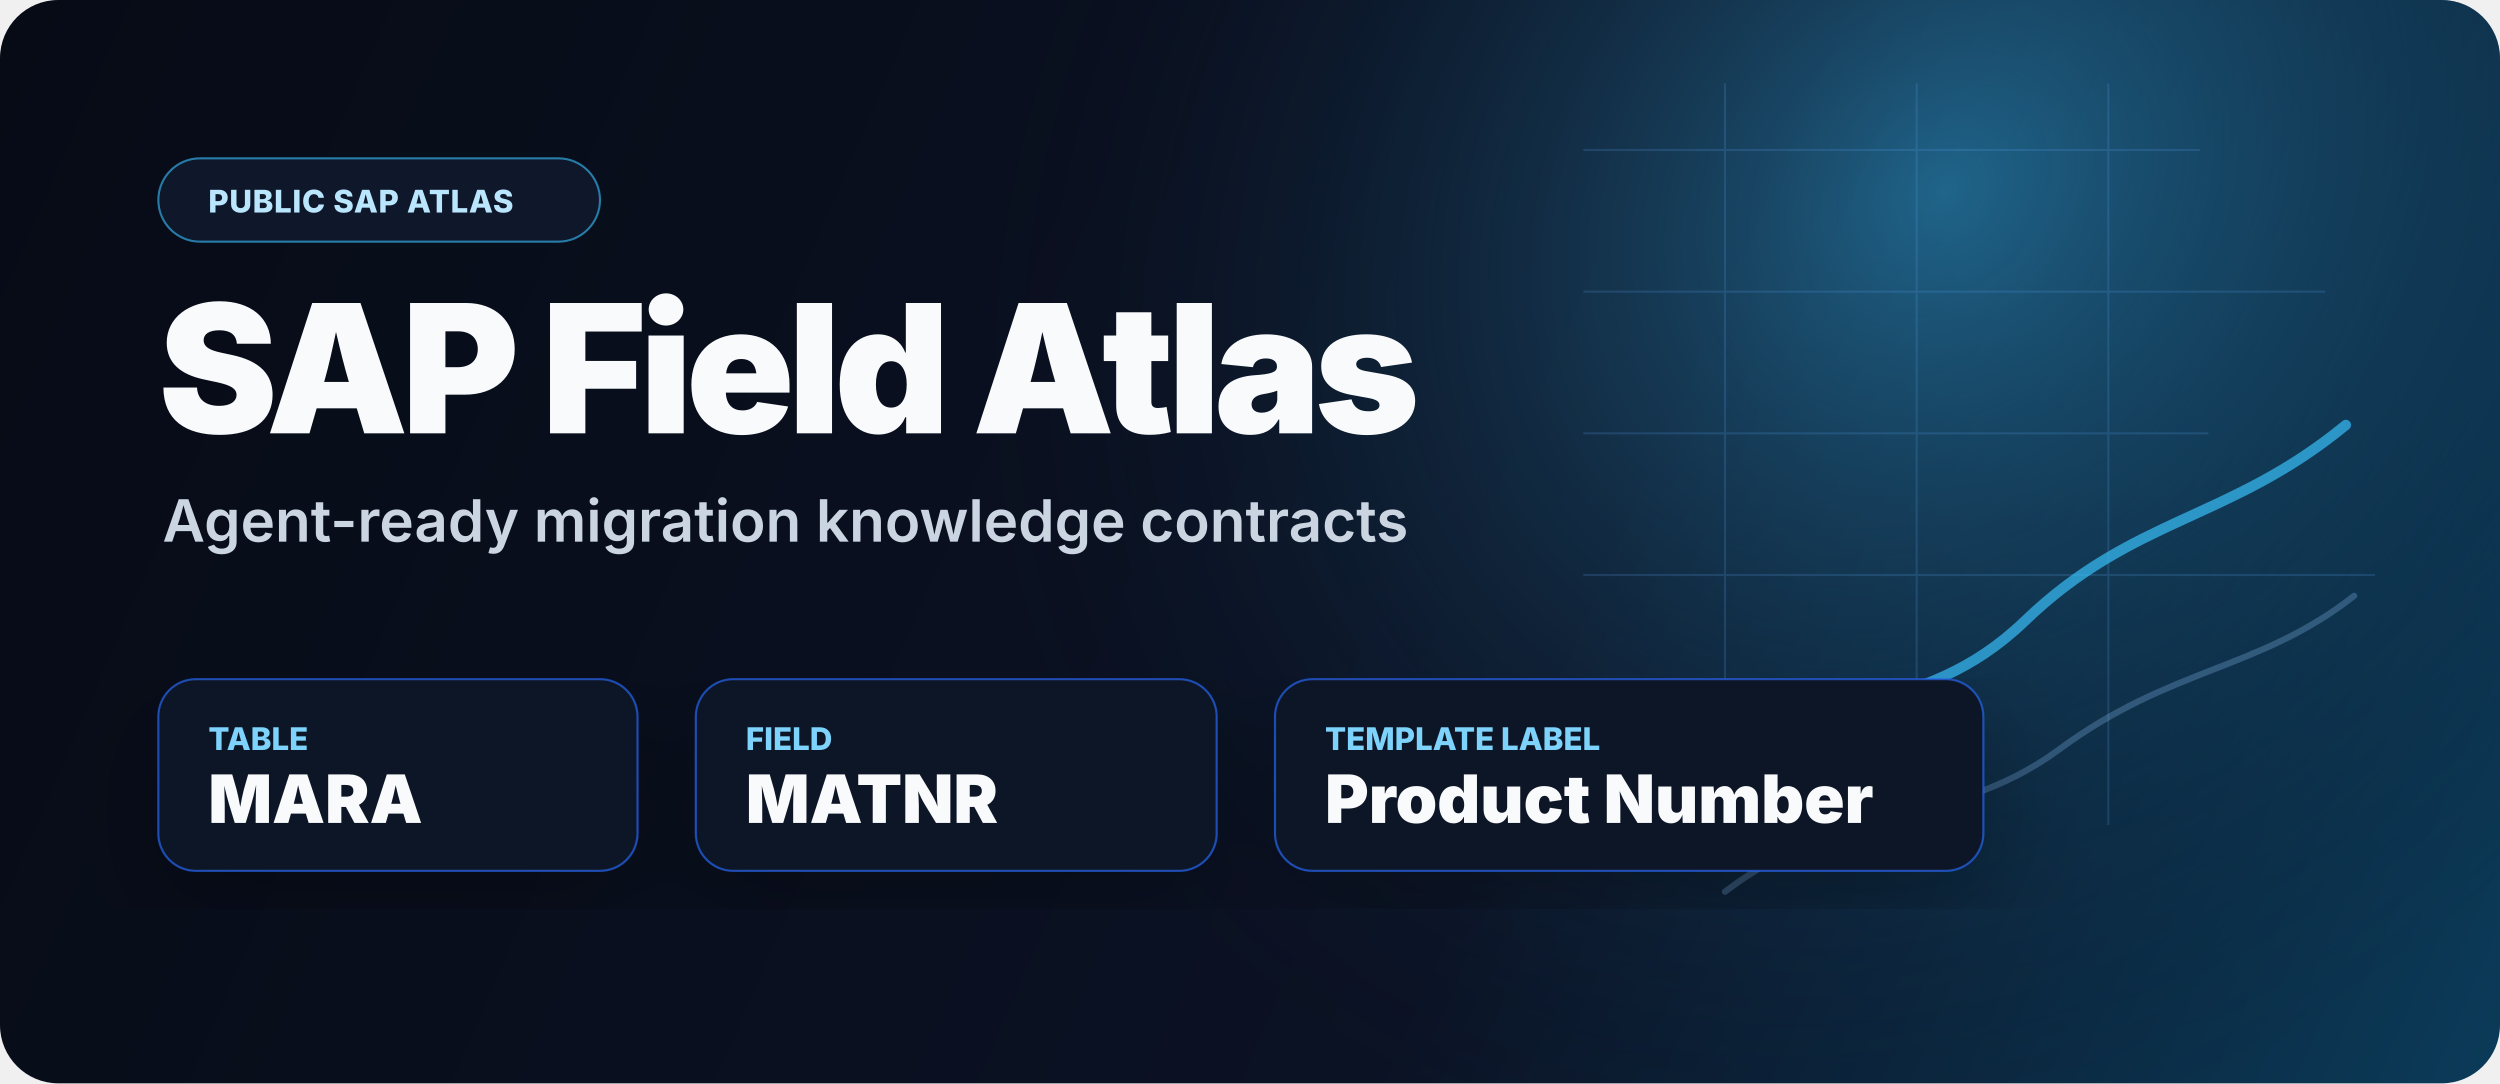
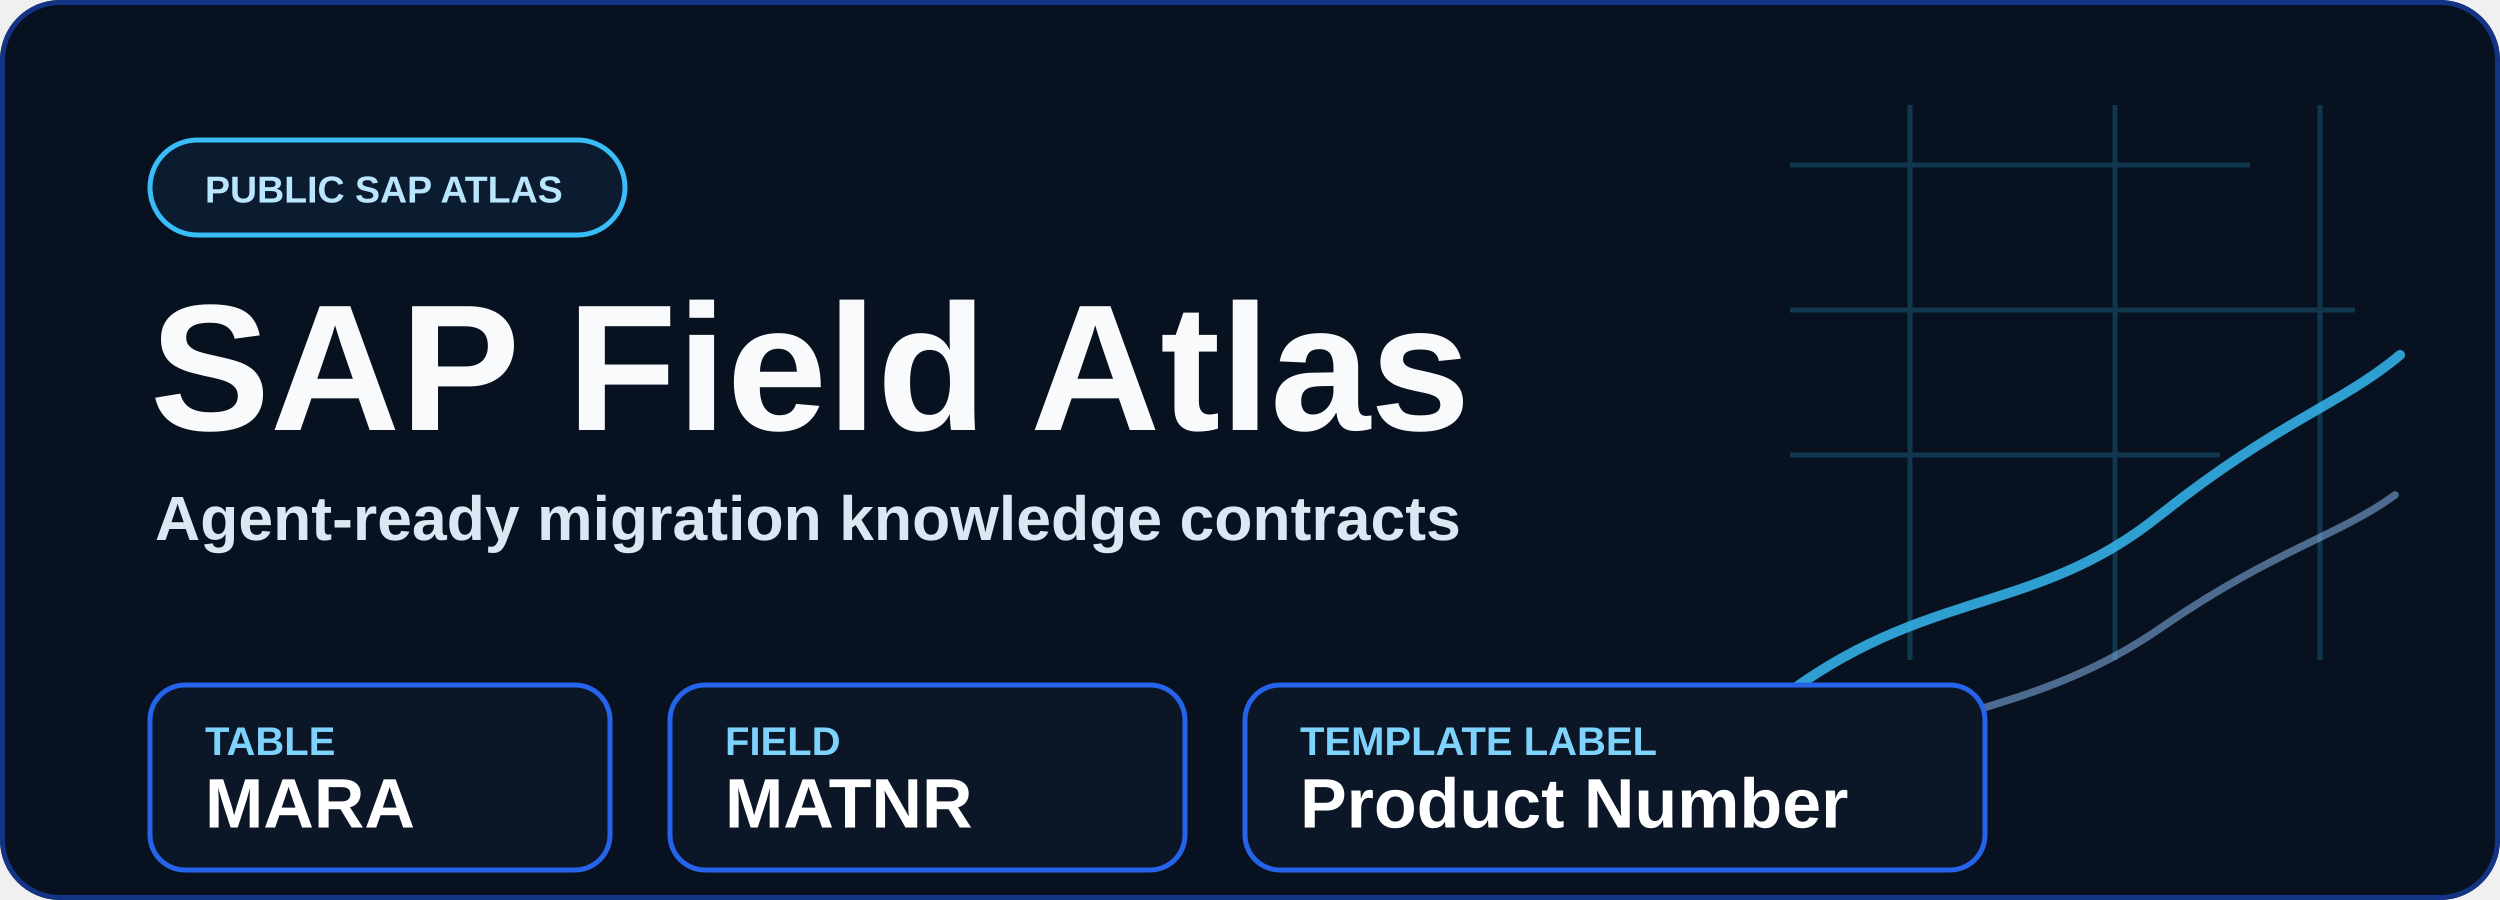
- <svg xmlns="http://www.w3.org/2000/svg" width="1200" height="520" viewBox="0 0 1200 520" fill="none" role="img" aria-labelledby="title desc">
-   <defs>
-     <linearGradient id="bg" x1="0" y1="0" x2="1200" y2="520" gradientUnits="userSpaceOnUse">
-       <stop offset="0" stop-color="#070B16" />
-       <stop offset="0.62" stop-color="#0B1224" />
-       <stop offset="1" stop-color="#0B3B59" />
-     </linearGradient>
-     <radialGradient id="glow" cx="0" cy="0" r="1" gradientUnits="userSpaceOnUse" gradientTransform="translate(930 92) rotate(132) scale(520 430)">
-       <stop stop-color="#38BDF8" stop-opacity="0.46" />
-       <stop offset="1" stop-color="#0B1020" stop-opacity="0" />
-     </radialGradient>
-     <filter id="softShadow" x="-20%" y="-20%" width="140%" height="140%">
-       <feDropShadow dx="0" dy="18" stdDeviation="24" flood-color="#000000" flood-opacity="0.28" />
-     </filter>
-   </defs>
-   <rect width="1200" height="520" rx="28" fill="url(#bg)" />
-   <rect width="1200" height="520" rx="28" fill="url(#glow)" />
-   <g opacity="0.18" stroke="#60A5FA" stroke-width="1">
-     <path d="M760 72h296M760 140h356M760 208h300M760 276h380" />
-     <path d="M828 40v356M920 40v356M1012 40v356" />
+ <svg xmlns="http://www.w3.org/2000/svg" width="1000" height="360" viewBox="0 0 1000 360" fill="none" role="img" aria-labelledby="title desc" text-rendering="geometricPrecision">
+   <rect width="1000" height="360" rx="24" fill="#07111F" />
+   <rect x="1" y="1" width="998" height="358" rx="23" stroke="#1D4ED8" stroke-width="2" opacity="0.55" />
+   <g opacity="0.22" stroke="#38BDF8" stroke-width="2">
+     <path d="M716 66h184" />
+     <path d="M716 124h226" />
+     <path d="M716 182h172" />
+     <path d="M764 42v222" />
+     <path d="M846 42v222" />
+     <path d="M928 42v222" />
  </g>
-   <g opacity="0.7" stroke-linecap="round">
-     <path d="M812 384C872 326 920 348 972 298C1024 248 1070 250 1126 204" stroke="#38BDF8" stroke-width="5" />
-     <path d="M828 428C886 384 936 398 988 360C1042 320 1084 322 1130 286" stroke="#93C5FD" stroke-width="3" opacity="0.38" />
-   </g>
-   <g transform="translate(76 76)">
-     <rect width="212" height="40" rx="20" fill="#0F172A" stroke="#38BDF8" stroke-opacity="0.62" />
-     <text x="24" y="26" fill="#BAE6FD" font-family="Inter,Segoe UI,Arial,sans-serif" font-size="15" font-weight="800" letter-spacing="0.3">PUBLIC SAP ATLAS</text>
-     <text x="0" y="132" fill="#F8FAFC" font-family="Inter,Segoe UI,Arial,sans-serif" font-size="86" font-weight="850" letter-spacing="-3.2">SAP Field Atlas</text>
-     <text x="2" y="184" fill="#CBD5E1" font-family="Inter,Segoe UI,Arial,sans-serif" font-size="28" font-weight="600">Agent-ready migration knowledge contracts</text>
-     <g transform="translate(0 250)" filter="url(#softShadow)">
-       <rect width="230" height="92" rx="18" fill="#101827" stroke="#2563EB" stroke-opacity="0.72" />
-       <text x="24" y="34" fill="#7DD3FC" font-family="Inter,Segoe UI,Arial,sans-serif" font-size="15" font-weight="800">TABLE</text>
-       <text x="24" y="69" fill="#F8FAFC" font-family="Inter,Segoe UI,Arial,sans-serif" font-size="32" font-weight="850">MARA</text>
-       <rect x="258" width="250" height="92" rx="18" fill="#101827" stroke="#2563EB" stroke-opacity="0.72" />
-       <text x="282" y="34" fill="#7DD3FC" font-family="Inter,Segoe UI,Arial,sans-serif" font-size="15" font-weight="800">FIELD</text>
-       <text x="282" y="69" fill="#F8FAFC" font-family="Inter,Segoe UI,Arial,sans-serif" font-size="32" font-weight="850">MATNR</text>
-       <rect x="536" width="340" height="92" rx="18" fill="#101827" stroke="#2563EB" stroke-opacity="0.72" />
-       <text x="560" y="34" fill="#7DD3FC" font-family="Inter,Segoe UI,Arial,sans-serif" font-size="15" font-weight="800">TEMPLATE LABEL</text>
-       <text x="560" y="69" fill="#F8FAFC" font-family="Inter,Segoe UI,Arial,sans-serif" font-size="32" font-weight="850">Product Number</text>
+   <path d="M704 286C766 234 812 248 864 206C912 168 936 162 960 142" stroke="#38BDF8" stroke-width="4" stroke-linecap="round" opacity="0.82" />
+   <path d="M712 316C766 282 812 288 866 250C910 220 936 214 958 198" stroke="#93C5FD" stroke-width="3" stroke-linecap="round" opacity="0.5" />
+   <g transform="translate(60 56)">
+     <rect width="190" height="38" rx="19" fill="#0B1B30" stroke="#38BDF8" stroke-width="2" />
+     <text x="22" y="25" fill="#BAE6FD" font-family="Arial, Helvetica, sans-serif" font-size="15" font-weight="800">PUBLIC SAP ATLAS</text>
+     <text x="0" y="116" fill="#F8FAFC" font-family="Arial, Helvetica, sans-serif" font-size="72" font-weight="800">SAP Field Atlas</text>
+     <text x="2" y="160" fill="#DCE7F3" font-family="Arial, Helvetica, sans-serif" font-size="25" font-weight="700">Agent-ready migration knowledge contracts</text>
+     <g transform="translate(0 218)">
+       <rect width="184" height="74" rx="14" fill="#0B1627" stroke="#2563EB" stroke-width="2" />
+       <text x="22" y="28" fill="#7DD3FC" font-family="Arial, Helvetica, sans-serif" font-size="16" font-weight="800">TABLE</text>
+       <text x="22" y="57" fill="#FFFFFF" font-family="Arial, Helvetica, sans-serif" font-size="28" font-weight="800">MARA</text>
+       <rect x="208" width="206" height="74" rx="14" fill="#0B1627" stroke="#2563EB" stroke-width="2" />
+       <text x="230" y="28" fill="#7DD3FC" font-family="Arial, Helvetica, sans-serif" font-size="16" font-weight="800">FIELD</text>
+       <text x="230" y="57" fill="#FFFFFF" font-family="Arial, Helvetica, sans-serif" font-size="28" font-weight="800">MATNR</text>
+       <rect x="438" width="296" height="74" rx="14" fill="#0B1627" stroke="#2563EB" stroke-width="2" />
+       <text x="460" y="28" fill="#7DD3FC" font-family="Arial, Helvetica, sans-serif" font-size="16" font-weight="800">TEMPLATE LABEL</text>
+       <text x="460" y="57" fill="#FFFFFF" font-family="Arial, Helvetica, sans-serif" font-size="28" font-weight="800">Product Number</text>
    </g>
  </g>
</svg>
